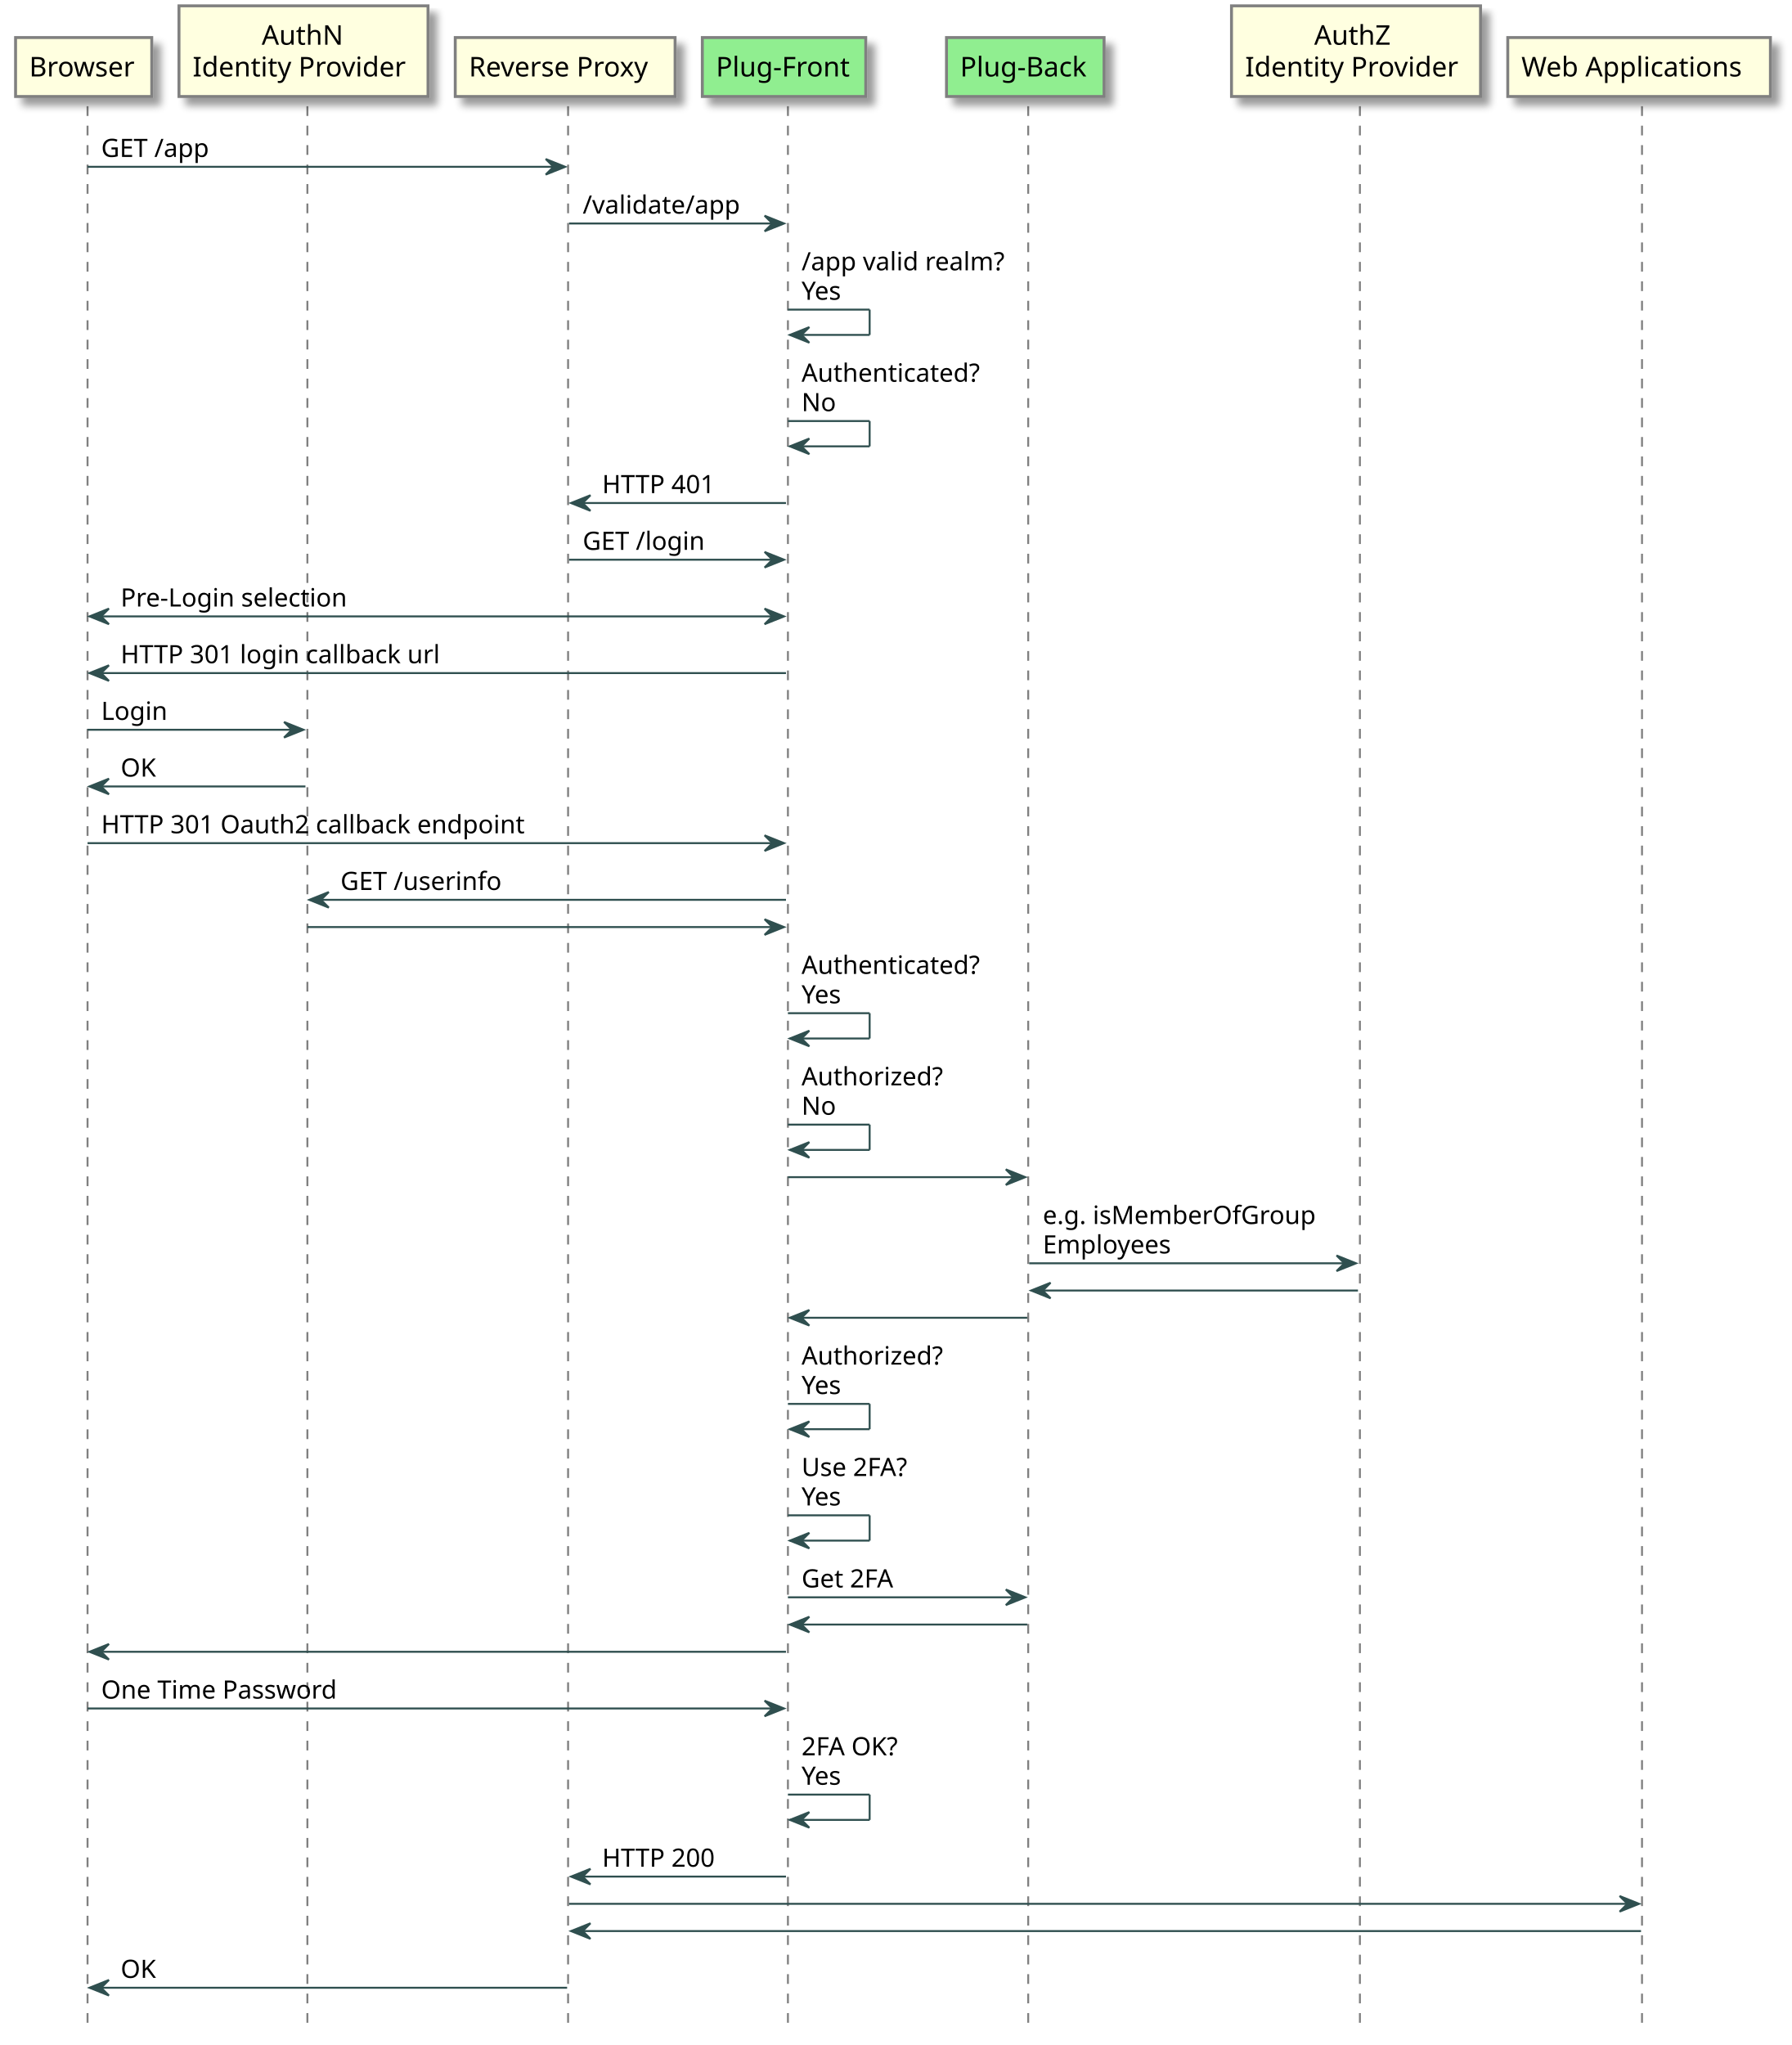
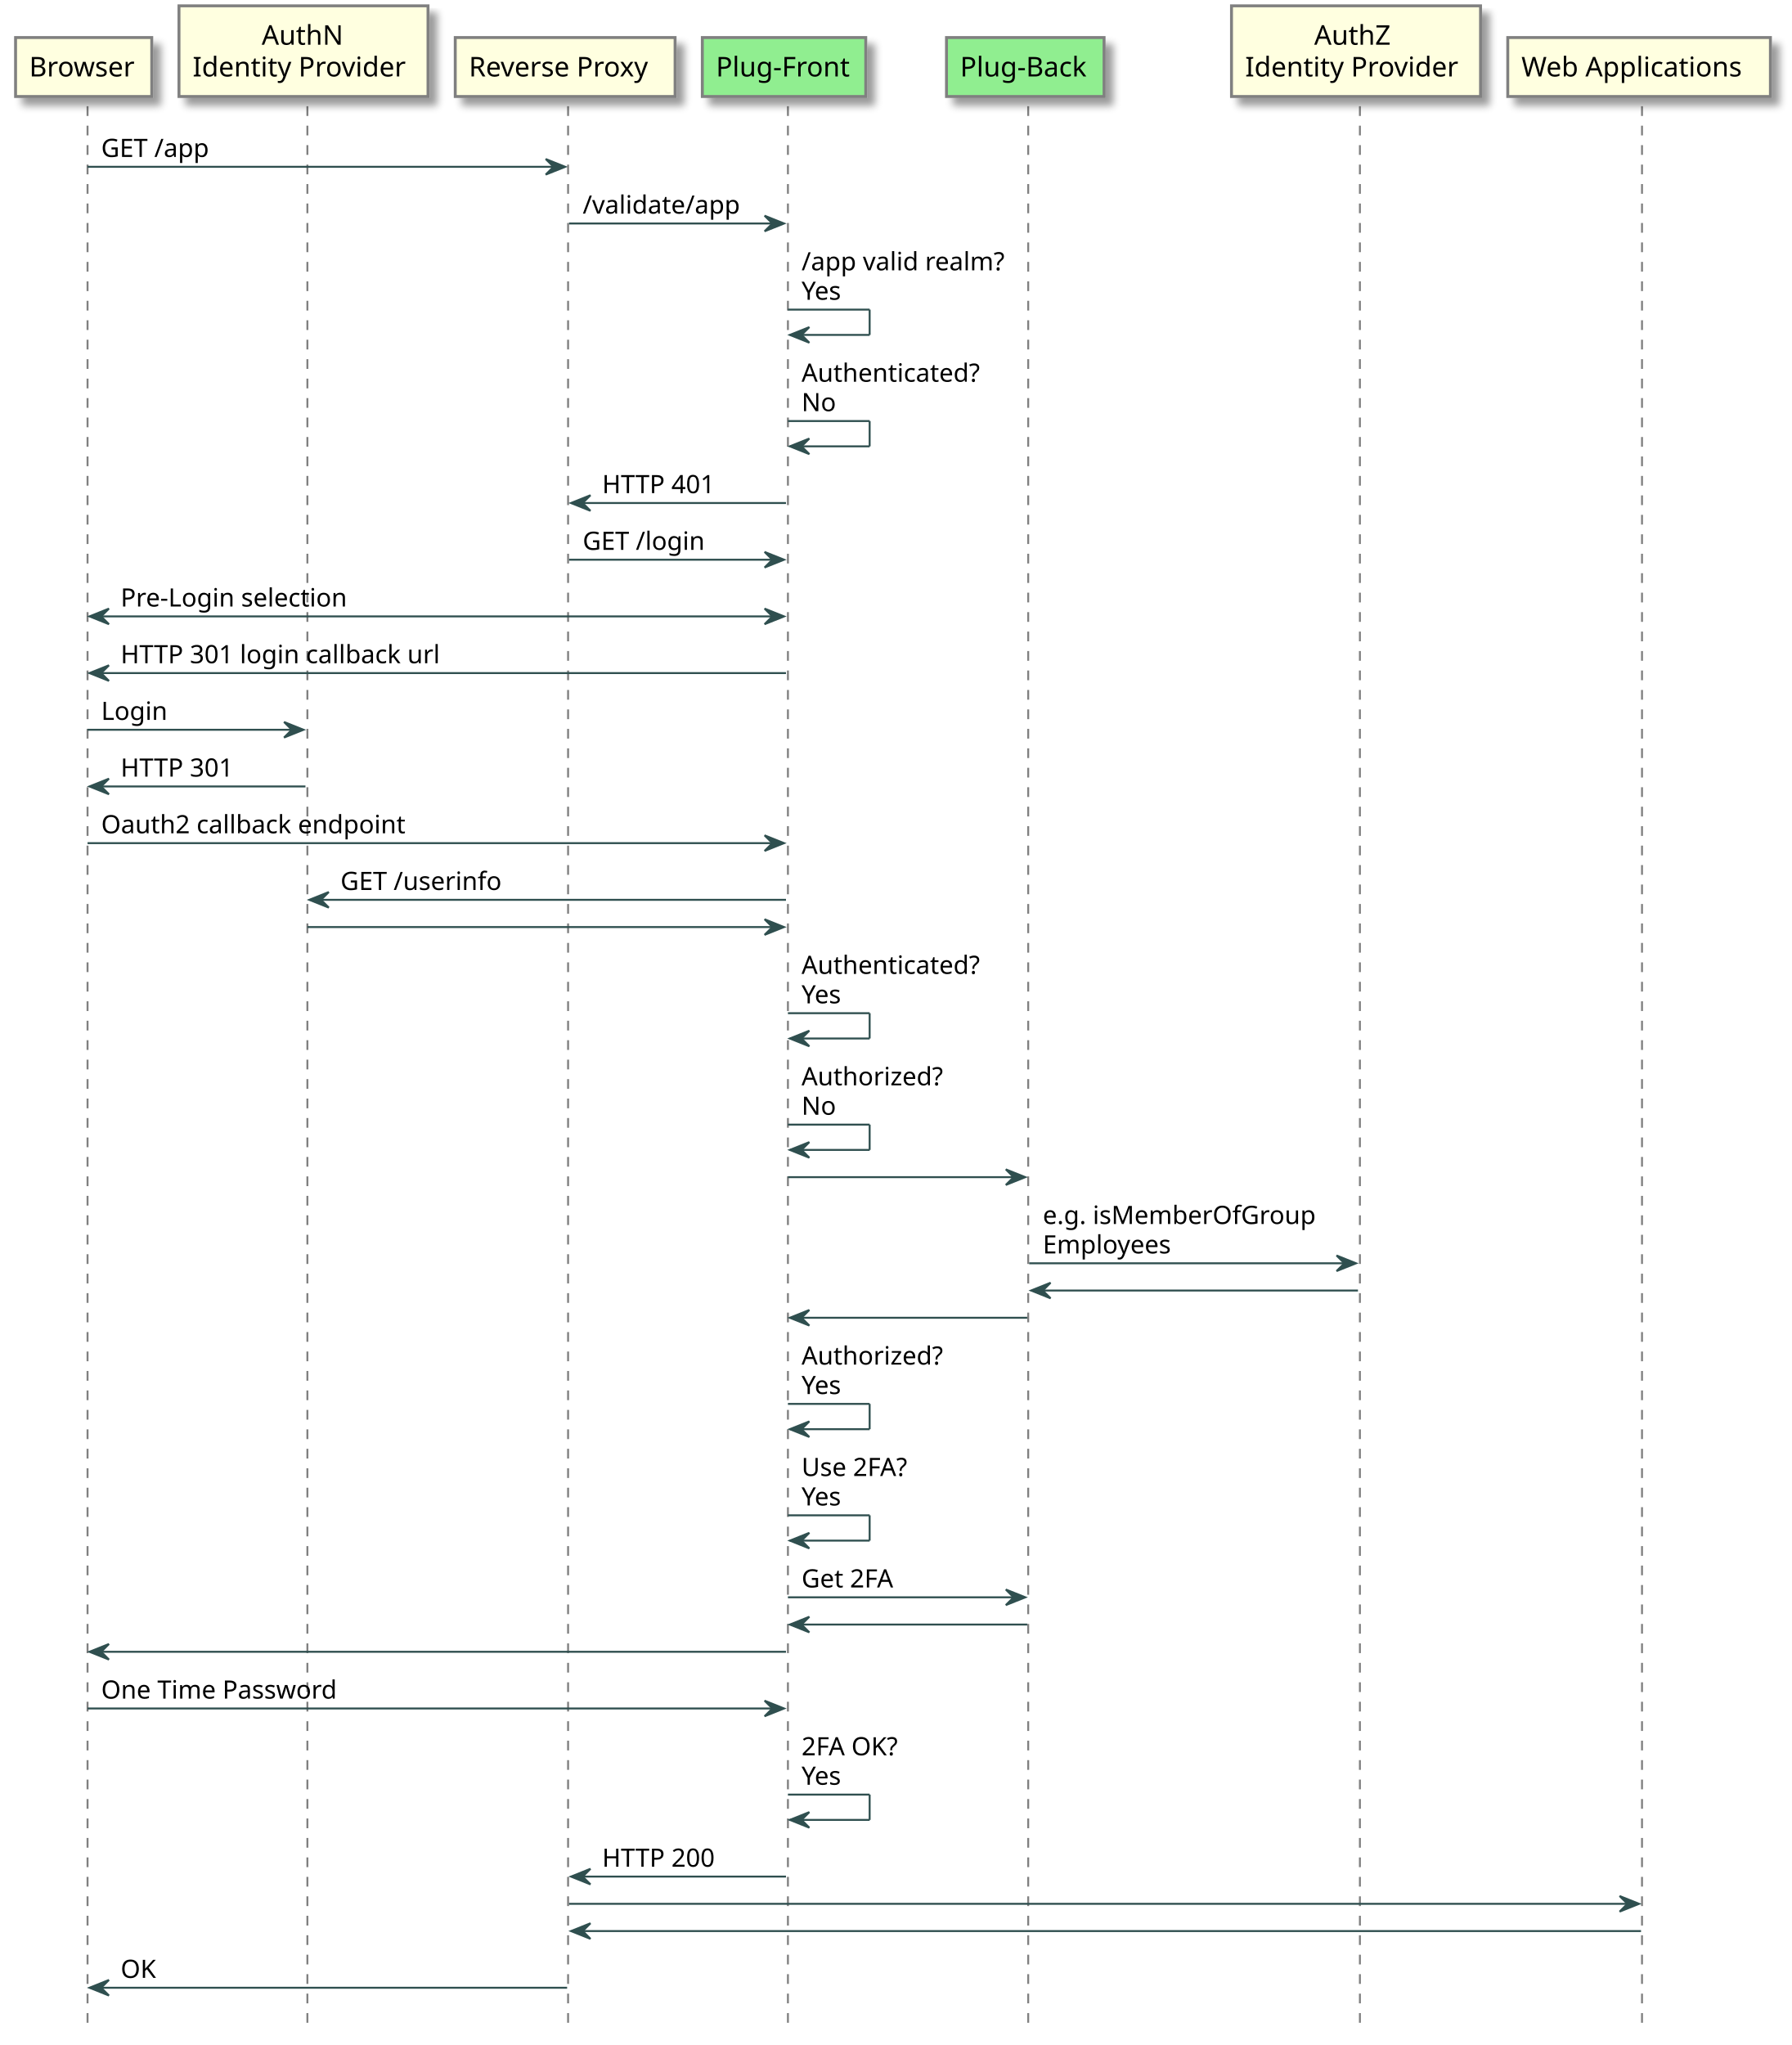
<svg xmlns="http://www.w3.org/2000/svg" contentScriptType="application/ecmascript" contentStyleType="text/css" height="1051px" preserveAspectRatio="none" style="width:921px;height:1051px;" version="1.1" viewBox="0 0 921 1051" width="921px" zoomAndPan="magnify">
  <defs>
-     <filter height="300%" id="fbhs87qto6o8m" width="300%" x="-1" y="-1">
+     <filter height="300%" id="flxm4xihtl1rq" width="300%" x="-1" y="-1">
      <feGaussianBlur result="blurOut" stdDeviation="2.0" />
      <feColorMatrix in="blurOut" result="blurOut2" type="matrix" values="0 0 0 0 0 0 0 0 0 0 0 0 0 0 0 0 0 0 .4 0" />
      <feOffset dx="4.0" dy="4.0" in="blurOut2" result="blurOut3" />
      <feBlend in="SourceGraphic" in2="blurOut3" mode="normal" />
    </filter>
  </defs>
  <g>
    <line style="stroke: #808080; stroke-width: 1.0; stroke-dasharray: 5.0,5.0;" x1="45" x2="45" y1="54.594" y2="1039.578" />
    <line style="stroke: #808080; stroke-width: 1.0; stroke-dasharray: 5.0,5.0;" x1="158" x2="158" y1="54.594" y2="1039.578" />
    <line style="stroke: #808080; stroke-width: 1.0; stroke-dasharray: 5.0,5.0;" x1="292" x2="292" y1="54.594" y2="1039.578" />
    <line style="stroke: #808080; stroke-width: 1.0; stroke-dasharray: 5.0,5.0;" x1="405" x2="405" y1="54.594" y2="1039.578" />
    <line style="stroke: #808080; stroke-width: 1.0; stroke-dasharray: 5.0,5.0;" x1="528.5" x2="528.5" y1="54.594" y2="1039.578" />
    <line style="stroke: #808080; stroke-width: 1.0; stroke-dasharray: 5.0,5.0;" x1="699" x2="699" y1="54.594" y2="1039.578" />
    <line style="stroke: #808080; stroke-width: 1.0; stroke-dasharray: 5.0,5.0;" x1="844" x2="844" y1="54.594" y2="1039.578" />
-     <rect fill="#FFFFE0" filter="url(#fbhs87qto6o8m)" height="30.297" style="stroke: #808080; stroke-width: 1.5;" width="70" x="8" y="19.297" />
+     <rect fill="#FFFFE0" filter="url(#flxm4xihtl1rq)" height="30.297" style="stroke: #808080; stroke-width: 1.5;" width="70" x="8" y="19.297" />
    <text fill="#000000" font-family="sans-serif" font-size="14" lengthAdjust="spacingAndGlyphs" textLength="56" x="15" y="39.292">Browser</text>
-     <rect fill="#FFFFE0" filter="url(#fbhs87qto6o8m)" height="46.594" style="stroke: #808080; stroke-width: 1.5;" width="128" x="92" y="3" />
+     <rect fill="#FFFFE0" filter="url(#flxm4xihtl1rq)" height="46.594" style="stroke: #808080; stroke-width: 1.5;" width="128" x="92" y="3" />
    <text fill="#000000" font-family="sans-serif" font-size="14" lengthAdjust="spacingAndGlyphs" textLength="43" x="134.5" y="22.995">AuthN</text>
    <text fill="#000000" font-family="sans-serif" font-size="14" lengthAdjust="spacingAndGlyphs" textLength="114" x="99" y="39.292">Identity Provider</text>
-     <rect fill="#FFFFE0" filter="url(#fbhs87qto6o8m)" height="30.297" style="stroke: #808080; stroke-width: 1.5;" width="113" x="234" y="19.297" />
+     <rect fill="#FFFFE0" filter="url(#flxm4xihtl1rq)" height="30.297" style="stroke: #808080; stroke-width: 1.5;" width="113" x="234" y="19.297" />
    <text fill="#000000" font-family="sans-serif" font-size="14" lengthAdjust="spacingAndGlyphs" textLength="99" x="241" y="39.292">Reverse Proxy</text>
-     <rect fill="#90EE90" filter="url(#fbhs87qto6o8m)" height="30.297" style="stroke: #808080; stroke-width: 1.5;" width="84" x="361" y="19.297" />
+     <rect fill="#90EE90" filter="url(#flxm4xihtl1rq)" height="30.297" style="stroke: #808080; stroke-width: 1.5;" width="84" x="361" y="19.297" />
    <text fill="#000000" font-family="sans-serif" font-size="14" lengthAdjust="spacingAndGlyphs" textLength="70" x="368" y="39.292">Plug-Front</text>
-     <rect fill="#90EE90" filter="url(#fbhs87qto6o8m)" height="30.297" style="stroke: #808080; stroke-width: 1.5;" width="81" x="486.5" y="19.297" />
+     <rect fill="#90EE90" filter="url(#flxm4xihtl1rq)" height="30.297" style="stroke: #808080; stroke-width: 1.5;" width="81" x="486.5" y="19.297" />
    <text fill="#000000" font-family="sans-serif" font-size="14" lengthAdjust="spacingAndGlyphs" textLength="67" x="493.5" y="39.292">Plug-Back</text>
-     <rect fill="#FFFFE0" filter="url(#fbhs87qto6o8m)" height="46.594" style="stroke: #808080; stroke-width: 1.5;" width="128" x="633" y="3" />
+     <rect fill="#FFFFE0" filter="url(#flxm4xihtl1rq)" height="46.594" style="stroke: #808080; stroke-width: 1.5;" width="128" x="633" y="3" />
    <text fill="#000000" font-family="sans-serif" font-size="14" lengthAdjust="spacingAndGlyphs" textLength="43" x="675.5" y="22.995">AuthZ</text>
    <text fill="#000000" font-family="sans-serif" font-size="14" lengthAdjust="spacingAndGlyphs" textLength="114" x="640" y="39.292">Identity Provider</text>
-     <rect fill="#FFFFE0" filter="url(#fbhs87qto6o8m)" height="30.297" style="stroke: #808080; stroke-width: 1.5;" width="135" x="775" y="19.297" />
+     <rect fill="#FFFFE0" filter="url(#flxm4xihtl1rq)" height="30.297" style="stroke: #808080; stroke-width: 1.5;" width="135" x="775" y="19.297" />
    <text fill="#000000" font-family="sans-serif" font-size="14" lengthAdjust="spacingAndGlyphs" textLength="121" x="782" y="39.292">Web Applications</text>
    <polygon fill="#2F4F4F" points="280.5,81.727,290.5,85.727,280.5,89.727,284.5,85.727" style="stroke: #2F4F4F; stroke-width: 1.0;" />
    <line style="stroke: #2F4F4F; stroke-width: 1.0;" x1="45" x2="286.5" y1="85.727" y2="85.727" />
    <text fill="#000000" font-family="sans-serif" font-size="13" lengthAdjust="spacingAndGlyphs" textLength="58" x="52" y="80.661">GET /app</text>
    <polygon fill="#2F4F4F" points="393,110.859,403,114.859,393,118.859,397,114.859" style="stroke: #2F4F4F; stroke-width: 1.0;" />
    <line style="stroke: #2F4F4F; stroke-width: 1.0;" x1="292.5" x2="399" y1="114.859" y2="114.859" />
    <text fill="#000000" font-family="sans-serif" font-size="13" lengthAdjust="spacingAndGlyphs" textLength="84" x="299.5" y="109.793">/validate/app</text>
    <line style="stroke: #2F4F4F; stroke-width: 1.0;" x1="405" x2="447" y1="159.125" y2="159.125" />
    <line style="stroke: #2F4F4F; stroke-width: 1.0;" x1="447" x2="447" y1="159.125" y2="172.125" />
    <line style="stroke: #2F4F4F; stroke-width: 1.0;" x1="406" x2="447" y1="172.125" y2="172.125" />
    <polygon fill="#2F4F4F" points="416,168.125,406,172.125,416,176.125,412,172.125" style="stroke: #2F4F4F; stroke-width: 1.0;" />
    <text fill="#000000" font-family="sans-serif" font-size="13" lengthAdjust="spacingAndGlyphs" textLength="110" x="412" y="138.926">/app valid realm?</text>
    <text fill="#000000" font-family="sans-serif" font-size="13" lengthAdjust="spacingAndGlyphs" textLength="23" x="412" y="154.059">Yes</text>
    <line style="stroke: #2F4F4F; stroke-width: 1.0;" x1="405" x2="447" y1="216.391" y2="216.391" />
    <line style="stroke: #2F4F4F; stroke-width: 1.0;" x1="447" x2="447" y1="216.391" y2="229.391" />
    <line style="stroke: #2F4F4F; stroke-width: 1.0;" x1="406" x2="447" y1="229.391" y2="229.391" />
    <polygon fill="#2F4F4F" points="416,225.391,406,229.391,416,233.391,412,229.391" style="stroke: #2F4F4F; stroke-width: 1.0;" />
    <text fill="#000000" font-family="sans-serif" font-size="13" lengthAdjust="spacingAndGlyphs" textLength="98" x="412" y="196.192">Authenticated?</text>
    <text fill="#000000" font-family="sans-serif" font-size="13" lengthAdjust="spacingAndGlyphs" textLength="17" x="412" y="211.325">No</text>
    <polygon fill="#2F4F4F" points="303.5,254.523,293.5,258.523,303.5,262.523,299.5,258.523" style="stroke: #2F4F4F; stroke-width: 1.0;" />
    <line style="stroke: #2F4F4F; stroke-width: 1.0;" x1="297.5" x2="404" y1="258.523" y2="258.523" />
    <text fill="#000000" font-family="sans-serif" font-size="13" lengthAdjust="spacingAndGlyphs" textLength="61" x="309.5" y="253.458">HTTP 401</text>
    <polygon fill="#2F4F4F" points="393,283.656,403,287.656,393,291.656,397,287.656" style="stroke: #2F4F4F; stroke-width: 1.0;" />
    <line style="stroke: #2F4F4F; stroke-width: 1.0;" x1="292.5" x2="399" y1="287.656" y2="287.656" />
    <text fill="#000000" font-family="sans-serif" font-size="13" lengthAdjust="spacingAndGlyphs" textLength="64" x="299.5" y="282.59">GET /login</text>
    <polygon fill="#2F4F4F" points="56,312.789,46,316.789,56,320.789,52,316.789" style="stroke: #2F4F4F; stroke-width: 1.0;" />
    <polygon fill="#2F4F4F" points="393,312.789,403,316.789,393,320.789,397,316.789" style="stroke: #2F4F4F; stroke-width: 1.0;" />
    <line style="stroke: #2F4F4F; stroke-width: 1.0;" x1="50" x2="399" y1="316.789" y2="316.789" />
    <text fill="#000000" font-family="sans-serif" font-size="13" lengthAdjust="spacingAndGlyphs" textLength="124" x="62" y="311.723">Pre-Login selection</text>
    <polygon fill="#2F4F4F" points="56,341.922,46,345.922,56,349.922,52,345.922" style="stroke: #2F4F4F; stroke-width: 1.0;" />
    <line style="stroke: #2F4F4F; stroke-width: 1.0;" x1="50" x2="404" y1="345.922" y2="345.922" />
    <text fill="#000000" font-family="sans-serif" font-size="13" lengthAdjust="spacingAndGlyphs" textLength="170" x="62" y="340.856">HTTP 301 login callback url</text>
    <polygon fill="#2F4F4F" points="146,371.055,156,375.055,146,379.055,150,375.055" style="stroke: #2F4F4F; stroke-width: 1.0;" />
    <line style="stroke: #2F4F4F; stroke-width: 1.0;" x1="45" x2="152" y1="375.055" y2="375.055" />
    <text fill="#000000" font-family="sans-serif" font-size="13" lengthAdjust="spacingAndGlyphs" textLength="34" x="52" y="369.989">Login</text>
    <polygon fill="#2F4F4F" points="56,400.188,46,404.188,56,408.188,52,404.188" style="stroke: #2F4F4F; stroke-width: 1.0;" />
    <line style="stroke: #2F4F4F; stroke-width: 1.0;" x1="50" x2="157" y1="404.188" y2="404.188" />
-     <text fill="#000000" font-family="sans-serif" font-size="13" lengthAdjust="spacingAndGlyphs" textLength="19" x="62" y="399.122">OK</text>
+     <text fill="#000000" font-family="sans-serif" font-size="13" lengthAdjust="spacingAndGlyphs" textLength="61" x="62" y="399.122">HTTP 301</text>
    <polygon fill="#2F4F4F" points="393,429.32,403,433.32,393,437.32,397,433.32" style="stroke: #2F4F4F; stroke-width: 1.0;" />
    <line style="stroke: #2F4F4F; stroke-width: 1.0;" x1="45" x2="399" y1="433.32" y2="433.32" />
-     <text fill="#000000" font-family="sans-serif" font-size="13" lengthAdjust="spacingAndGlyphs" textLength="229" x="52" y="428.254">HTTP 301 Oauth2 callback endpoint</text>
+     <text fill="#000000" font-family="sans-serif" font-size="13" lengthAdjust="spacingAndGlyphs" textLength="164" x="52" y="428.254">Oauth2 callback endpoint</text>
    <polygon fill="#2F4F4F" points="169,458.453,159,462.453,169,466.453,165,462.453" style="stroke: #2F4F4F; stroke-width: 1.0;" />
    <line style="stroke: #2F4F4F; stroke-width: 1.0;" x1="163" x2="404" y1="462.453" y2="462.453" />
    <text fill="#000000" font-family="sans-serif" font-size="13" lengthAdjust="spacingAndGlyphs" textLength="86" x="175" y="457.387">GET /userinfo</text>
    <polygon fill="#2F4F4F" points="393,472.453,403,476.453,393,480.453,397,476.453" style="stroke: #2F4F4F; stroke-width: 1.0;" />
    <line style="stroke: #2F4F4F; stroke-width: 1.0;" x1="158" x2="399" y1="476.453" y2="476.453" />
    <line style="stroke: #2F4F4F; stroke-width: 1.0;" x1="405" x2="447" y1="520.719" y2="520.719" />
    <line style="stroke: #2F4F4F; stroke-width: 1.0;" x1="447" x2="447" y1="520.719" y2="533.719" />
    <line style="stroke: #2F4F4F; stroke-width: 1.0;" x1="406" x2="447" y1="533.719" y2="533.719" />
    <polygon fill="#2F4F4F" points="416,529.719,406,533.719,416,537.719,412,533.719" style="stroke: #2F4F4F; stroke-width: 1.0;" />
    <text fill="#000000" font-family="sans-serif" font-size="13" lengthAdjust="spacingAndGlyphs" textLength="98" x="412" y="500.52">Authenticated?</text>
    <text fill="#000000" font-family="sans-serif" font-size="13" lengthAdjust="spacingAndGlyphs" textLength="23" x="412" y="515.653">Yes</text>
    <line style="stroke: #2F4F4F; stroke-width: 1.0;" x1="405" x2="447" y1="577.984" y2="577.984" />
    <line style="stroke: #2F4F4F; stroke-width: 1.0;" x1="447" x2="447" y1="577.984" y2="590.984" />
    <line style="stroke: #2F4F4F; stroke-width: 1.0;" x1="406" x2="447" y1="590.984" y2="590.984" />
    <polygon fill="#2F4F4F" points="416,586.984,406,590.984,416,594.984,412,590.984" style="stroke: #2F4F4F; stroke-width: 1.0;" />
    <text fill="#000000" font-family="sans-serif" font-size="13" lengthAdjust="spacingAndGlyphs" textLength="76" x="412" y="557.786">Authorized?</text>
    <text fill="#000000" font-family="sans-serif" font-size="13" lengthAdjust="spacingAndGlyphs" textLength="17" x="412" y="572.918">No</text>
    <polygon fill="#2F4F4F" points="517,600.984,527,604.984,517,608.984,521,604.984" style="stroke: #2F4F4F; stroke-width: 1.0;" />
    <line style="stroke: #2F4F4F; stroke-width: 1.0;" x1="405" x2="523" y1="604.984" y2="604.984" />
    <polygon fill="#2F4F4F" points="687,645.25,697,649.25,687,653.25,691,649.25" style="stroke: #2F4F4F; stroke-width: 1.0;" />
    <line style="stroke: #2F4F4F; stroke-width: 1.0;" x1="529" x2="693" y1="649.25" y2="649.25" />
    <text fill="#000000" font-family="sans-serif" font-size="13" lengthAdjust="spacingAndGlyphs" textLength="146" x="536" y="629.051">e.g. isMemberOfGroup</text>
    <text fill="#000000" font-family="sans-serif" font-size="13" lengthAdjust="spacingAndGlyphs" textLength="73" x="536" y="644.184">Employees</text>
    <polygon fill="#2F4F4F" points="540,659.25,530,663.25,540,667.25,536,663.25" style="stroke: #2F4F4F; stroke-width: 1.0;" />
    <line style="stroke: #2F4F4F; stroke-width: 1.0;" x1="534" x2="698" y1="663.25" y2="663.25" />
    <polygon fill="#2F4F4F" points="416,673.25,406,677.25,416,681.25,412,677.25" style="stroke: #2F4F4F; stroke-width: 1.0;" />
    <line style="stroke: #2F4F4F; stroke-width: 1.0;" x1="410" x2="528" y1="677.25" y2="677.25" />
    <line style="stroke: #2F4F4F; stroke-width: 1.0;" x1="405" x2="447" y1="721.516" y2="721.516" />
    <line style="stroke: #2F4F4F; stroke-width: 1.0;" x1="447" x2="447" y1="721.516" y2="734.516" />
    <line style="stroke: #2F4F4F; stroke-width: 1.0;" x1="406" x2="447" y1="734.516" y2="734.516" />
    <polygon fill="#2F4F4F" points="416,730.516,406,734.516,416,738.516,412,734.516" style="stroke: #2F4F4F; stroke-width: 1.0;" />
    <text fill="#000000" font-family="sans-serif" font-size="13" lengthAdjust="spacingAndGlyphs" textLength="76" x="412" y="701.317">Authorized?</text>
    <text fill="#000000" font-family="sans-serif" font-size="13" lengthAdjust="spacingAndGlyphs" textLength="23" x="412" y="716.45">Yes</text>
    <line style="stroke: #2F4F4F; stroke-width: 1.0;" x1="405" x2="447" y1="778.781" y2="778.781" />
    <line style="stroke: #2F4F4F; stroke-width: 1.0;" x1="447" x2="447" y1="778.781" y2="791.781" />
    <line style="stroke: #2F4F4F; stroke-width: 1.0;" x1="406" x2="447" y1="791.781" y2="791.781" />
    <polygon fill="#2F4F4F" points="416,787.781,406,791.781,416,795.781,412,791.781" style="stroke: #2F4F4F; stroke-width: 1.0;" />
    <text fill="#000000" font-family="sans-serif" font-size="13" lengthAdjust="spacingAndGlyphs" textLength="59" x="412" y="758.582">Use 2FA?</text>
    <text fill="#000000" font-family="sans-serif" font-size="13" lengthAdjust="spacingAndGlyphs" textLength="23" x="412" y="773.715">Yes</text>
    <polygon fill="#2F4F4F" points="517,816.914,527,820.914,517,824.914,521,820.914" style="stroke: #2F4F4F; stroke-width: 1.0;" />
    <line style="stroke: #2F4F4F; stroke-width: 1.0;" x1="405" x2="523" y1="820.914" y2="820.914" />
    <text fill="#000000" font-family="sans-serif" font-size="13" lengthAdjust="spacingAndGlyphs" textLength="52" x="412" y="815.848">Get 2FA</text>
    <polygon fill="#2F4F4F" points="416,830.914,406,834.914,416,838.914,412,834.914" style="stroke: #2F4F4F; stroke-width: 1.0;" />
    <line style="stroke: #2F4F4F; stroke-width: 1.0;" x1="410" x2="528" y1="834.914" y2="834.914" />
    <polygon fill="#2F4F4F" points="56,844.914,46,848.914,56,852.914,52,848.914" style="stroke: #2F4F4F; stroke-width: 1.0;" />
    <line style="stroke: #2F4F4F; stroke-width: 1.0;" x1="50" x2="404" y1="848.914" y2="848.914" />
    <polygon fill="#2F4F4F" points="393,874.047,403,878.047,393,882.047,397,878.047" style="stroke: #2F4F4F; stroke-width: 1.0;" />
    <line style="stroke: #2F4F4F; stroke-width: 1.0;" x1="45" x2="399" y1="878.047" y2="878.047" />
    <text fill="#000000" font-family="sans-serif" font-size="13" lengthAdjust="spacingAndGlyphs" textLength="131" x="52" y="872.981">One Time Password</text>
    <line style="stroke: #2F4F4F; stroke-width: 1.0;" x1="405" x2="447" y1="922.312" y2="922.312" />
    <line style="stroke: #2F4F4F; stroke-width: 1.0;" x1="447" x2="447" y1="922.312" y2="935.312" />
    <line style="stroke: #2F4F4F; stroke-width: 1.0;" x1="406" x2="447" y1="935.312" y2="935.312" />
    <polygon fill="#2F4F4F" points="416,931.312,406,935.312,416,939.312,412,935.312" style="stroke: #2F4F4F; stroke-width: 1.0;" />
    <text fill="#000000" font-family="sans-serif" font-size="13" lengthAdjust="spacingAndGlyphs" textLength="53" x="412" y="902.114">2FA OK?</text>
    <text fill="#000000" font-family="sans-serif" font-size="13" lengthAdjust="spacingAndGlyphs" textLength="23" x="412" y="917.247">Yes</text>
    <polygon fill="#2F4F4F" points="303.5,960.445,293.5,964.445,303.5,968.445,299.5,964.445" style="stroke: #2F4F4F; stroke-width: 1.0;" />
    <line style="stroke: #2F4F4F; stroke-width: 1.0;" x1="297.5" x2="404" y1="964.445" y2="964.445" />
    <text fill="#000000" font-family="sans-serif" font-size="13" lengthAdjust="spacingAndGlyphs" textLength="61" x="309.5" y="959.379">HTTP 200</text>
    <polygon fill="#2F4F4F" points="832.5,974.445,842.5,978.445,832.5,982.445,836.5,978.445" style="stroke: #2F4F4F; stroke-width: 1.0;" />
    <line style="stroke: #2F4F4F; stroke-width: 1.0;" x1="292.5" x2="838.5" y1="978.445" y2="978.445" />
    <polygon fill="#2F4F4F" points="303.5,988.445,293.5,992.445,303.5,996.445,299.5,992.445" style="stroke: #2F4F4F; stroke-width: 1.0;" />
    <line style="stroke: #2F4F4F; stroke-width: 1.0;" x1="297.5" x2="843.5" y1="992.445" y2="992.445" />
    <polygon fill="#2F4F4F" points="56,1017.578,46,1021.578,56,1025.578,52,1021.578" style="stroke: #2F4F4F; stroke-width: 1.0;" />
    <line style="stroke: #2F4F4F; stroke-width: 1.0;" x1="50" x2="291.5" y1="1021.578" y2="1021.578" />
    <text fill="#000000" font-family="sans-serif" font-size="13" lengthAdjust="spacingAndGlyphs" textLength="19" x="62" y="1016.512">OK</text>
  </g>
</svg>
